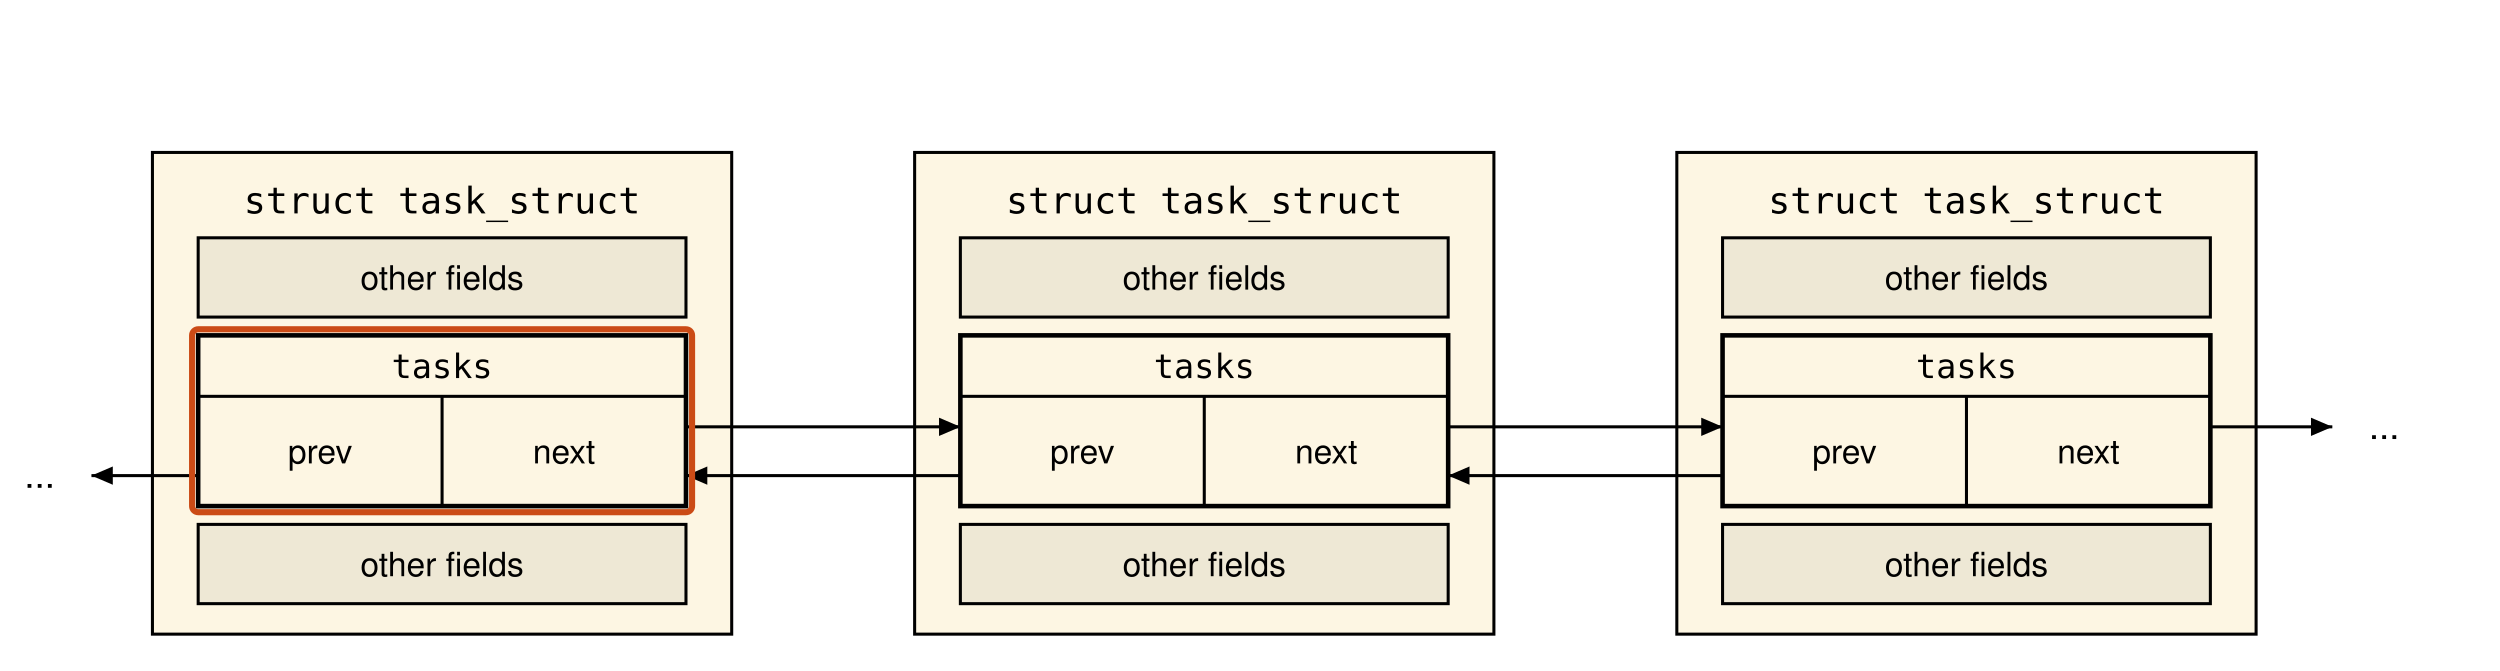
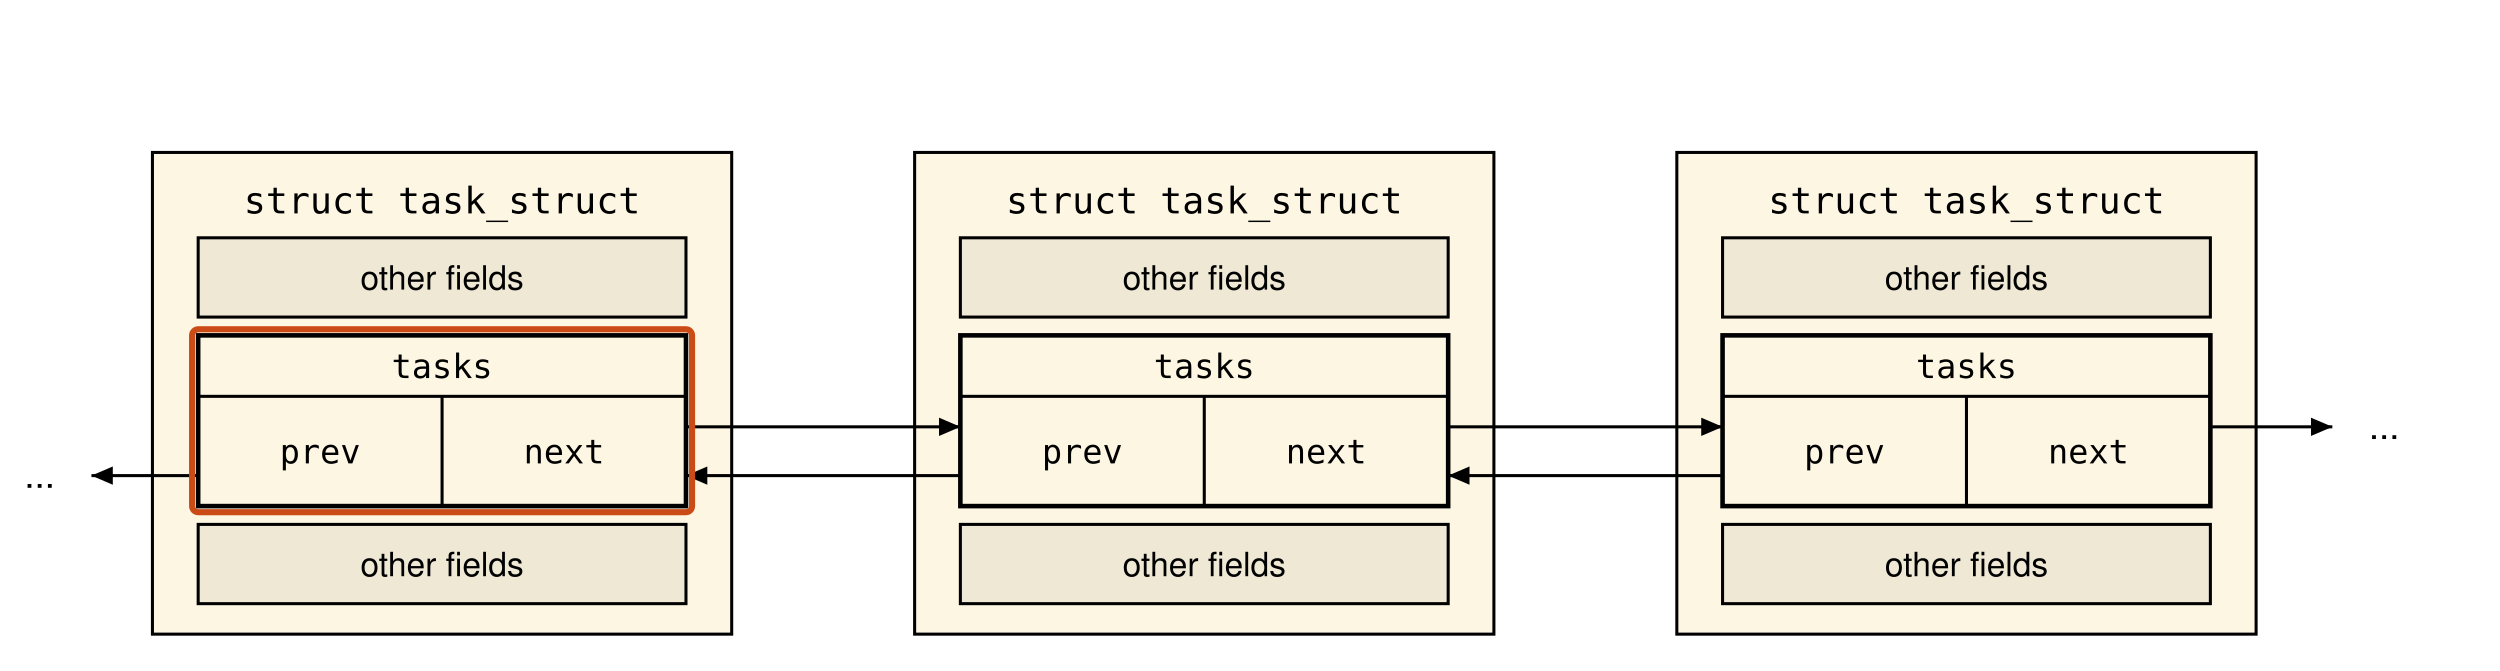
<svg xmlns="http://www.w3.org/2000/svg" version="1.1" width="820px" height="220px" viewBox="0 0 820 220" style="background: transparent; background-color: transparent; color-scheme: light dark;" font-family="Helvetica">
  <style>
    .box  { fill: #fdf6e3; stroke: #000000; stroke-width: 1;
            fill: light-dark(#fdf6e3, #201a0a); stroke: light-dark(#000000, #ffffff); }
    .hi   { fill: #eee8d5; stroke: #000000; stroke-width: 1;
            fill: light-dark(#eee8d5, #2d2614); stroke: light-dark(#000000, #ffffff); }
    .node { fill: #fdf6e3; stroke: #000000; stroke-width: 1.5;
            fill: light-dark(#fdf6e3, #201a0a); stroke: light-dark(#000000, #ffffff); }
    .div  { stroke: #000000; stroke-width: 1;
            stroke: light-dark(#000000, #ffffff); }
    .ah   { fill: #000000; fill: light-dark(#000000, #ffffff); }
    .ttl  { fill: #000000; font-size: 12px; text-anchor: middle; font-family: monospace;
            fill: light-dark(#000000, #ffffff); }
    .mem  { fill: #000000; font-size: 11px; text-anchor: middle; font-family: monospace;
            fill: light-dark(#000000, #ffffff); }
    .val  { fill: #000000; font-size: 11px; text-anchor: middle;
            fill: light-dark(#000000, #ffffff); }
    .lbl  { fill: #000000; font-size: 11px; text-anchor: middle;
            fill: light-dark(#000000, #ffffff); }
    .ell  { fill: #000000; font-size: 12px; text-anchor: middle;
            fill: light-dark(#000000, #ffffff); }

    /* the traversal steps from one tasks member to the next */
    .cursor { fill: none; stroke: #cb4b16; stroke-width: 2;
              stroke: light-dark(#cb4b16, #eb7a4a);
              animation: walk 7s ease-in-out infinite; }

    @keyframes walk {
        0% { transform: translateX(0px);   opacity: 0; }
        5% { transform: translateX(0px);   opacity: 1; }
       28% { transform: translateX(0px);   opacity: 1; }
       36% { transform: translateX(250px); opacity: 1; }
       59% { transform: translateX(250px); opacity: 1; }
       67% { transform: translateX(500px); opacity: 1; }
       92% { transform: translateX(500px); opacity: 1; }
      100% { transform: translateX(500px); opacity: 0; }
    }

    @media (prefers-reduced-motion: reduce) {
      .cursor { animation: none; opacity: 0; }
    }
+     .mono { font-family: monospace; }
  </style>
  <defs>
    <marker id="arrow" markerWidth="8" markerHeight="8" refX="7" refY="3" orient="auto" markerUnits="strokeWidth">
      <path class="ah" d="M0,0 L7,3 L0,6 z" />
    </marker>
  </defs>
  <rect class="box" x="50" y="50" width="190" height="158" />
  <text class="ttl" x="145" y="70">struct task_struct</text>
  <rect class="hi" x="65" y="78" width="160" height="26" />
  <text class="val" x="145" y="95">other fields</text>
  <rect class="node" x="65" y="110" width="160" height="56" />
  <text class="mem" x="145" y="124">tasks</text>
  <line class="div" x1="65" y1="130" x2="225" y2="130" />
  <line class="div" x1="145" y1="130" x2="145" y2="166" />
-   <text class="lbl" x="105" y="152">prev</text>
-   <text class="lbl" x="185" y="152">next</text>
+   <text class="lbl mono" x="105" y="152">prev</text>
+   <text class="lbl mono" x="185" y="152">next</text>
  <rect class="hi" x="65" y="172" width="160" height="26" />
  <text class="val" x="145" y="189">other fields</text>
  <rect class="box" x="300" y="50" width="190" height="158" />
  <text class="ttl" x="395" y="70">struct task_struct</text>
  <rect class="hi" x="315" y="78" width="160" height="26" />
  <text class="val" x="395" y="95">other fields</text>
  <rect class="node" x="315" y="110" width="160" height="56" />
  <text class="mem" x="395" y="124">tasks</text>
  <line class="div" x1="315" y1="130" x2="475" y2="130" />
  <line class="div" x1="395" y1="130" x2="395" y2="166" />
-   <text class="lbl" x="355" y="152">prev</text>
-   <text class="lbl" x="435" y="152">next</text>
+   <text class="lbl mono" x="355" y="152">prev</text>
+   <text class="lbl mono" x="435" y="152">next</text>
  <rect class="hi" x="315" y="172" width="160" height="26" />
  <text class="val" x="395" y="189">other fields</text>
  <rect class="box" x="550" y="50" width="190" height="158" />
  <text class="ttl" x="645" y="70">struct task_struct</text>
  <rect class="hi" x="565" y="78" width="160" height="26" />
  <text class="val" x="645" y="95">other fields</text>
  <rect class="node" x="565" y="110" width="160" height="56" />
  <text class="mem" x="645" y="124">tasks</text>
  <line class="div" x1="565" y1="130" x2="725" y2="130" />
  <line class="div" x1="645" y1="130" x2="645" y2="166" />
-   <text class="lbl" x="605" y="152">prev</text>
-   <text class="lbl" x="685" y="152">next</text>
+   <text class="lbl mono" x="605" y="152">prev</text>
+   <text class="lbl mono" x="685" y="152">next</text>
  <rect class="hi" x="565" y="172" width="160" height="26" />
  <text class="val" x="645" y="189">other fields</text>
  <line class="div" x1="225" y1="140" x2="315" y2="140" marker-end="url(#arrow)" />
  <line class="div" x1="475" y1="140" x2="565" y2="140" marker-end="url(#arrow)" />
  <line class="div" x1="725" y1="140" x2="765" y2="140" marker-end="url(#arrow)" />
  <text class="ell" x="782" y="144">...</text>
  <line class="div" x1="315" y1="156" x2="225" y2="156" marker-end="url(#arrow)" />
  <line class="div" x1="565" y1="156" x2="475" y2="156" marker-end="url(#arrow)" />
  <line class="div" x1="65" y1="156" x2="30" y2="156" marker-end="url(#arrow)" />
  <text class="ell" x="13" y="160">...</text>
  <rect class="cursor" x="63" y="108" width="164" height="60" rx="2" />
</svg>
